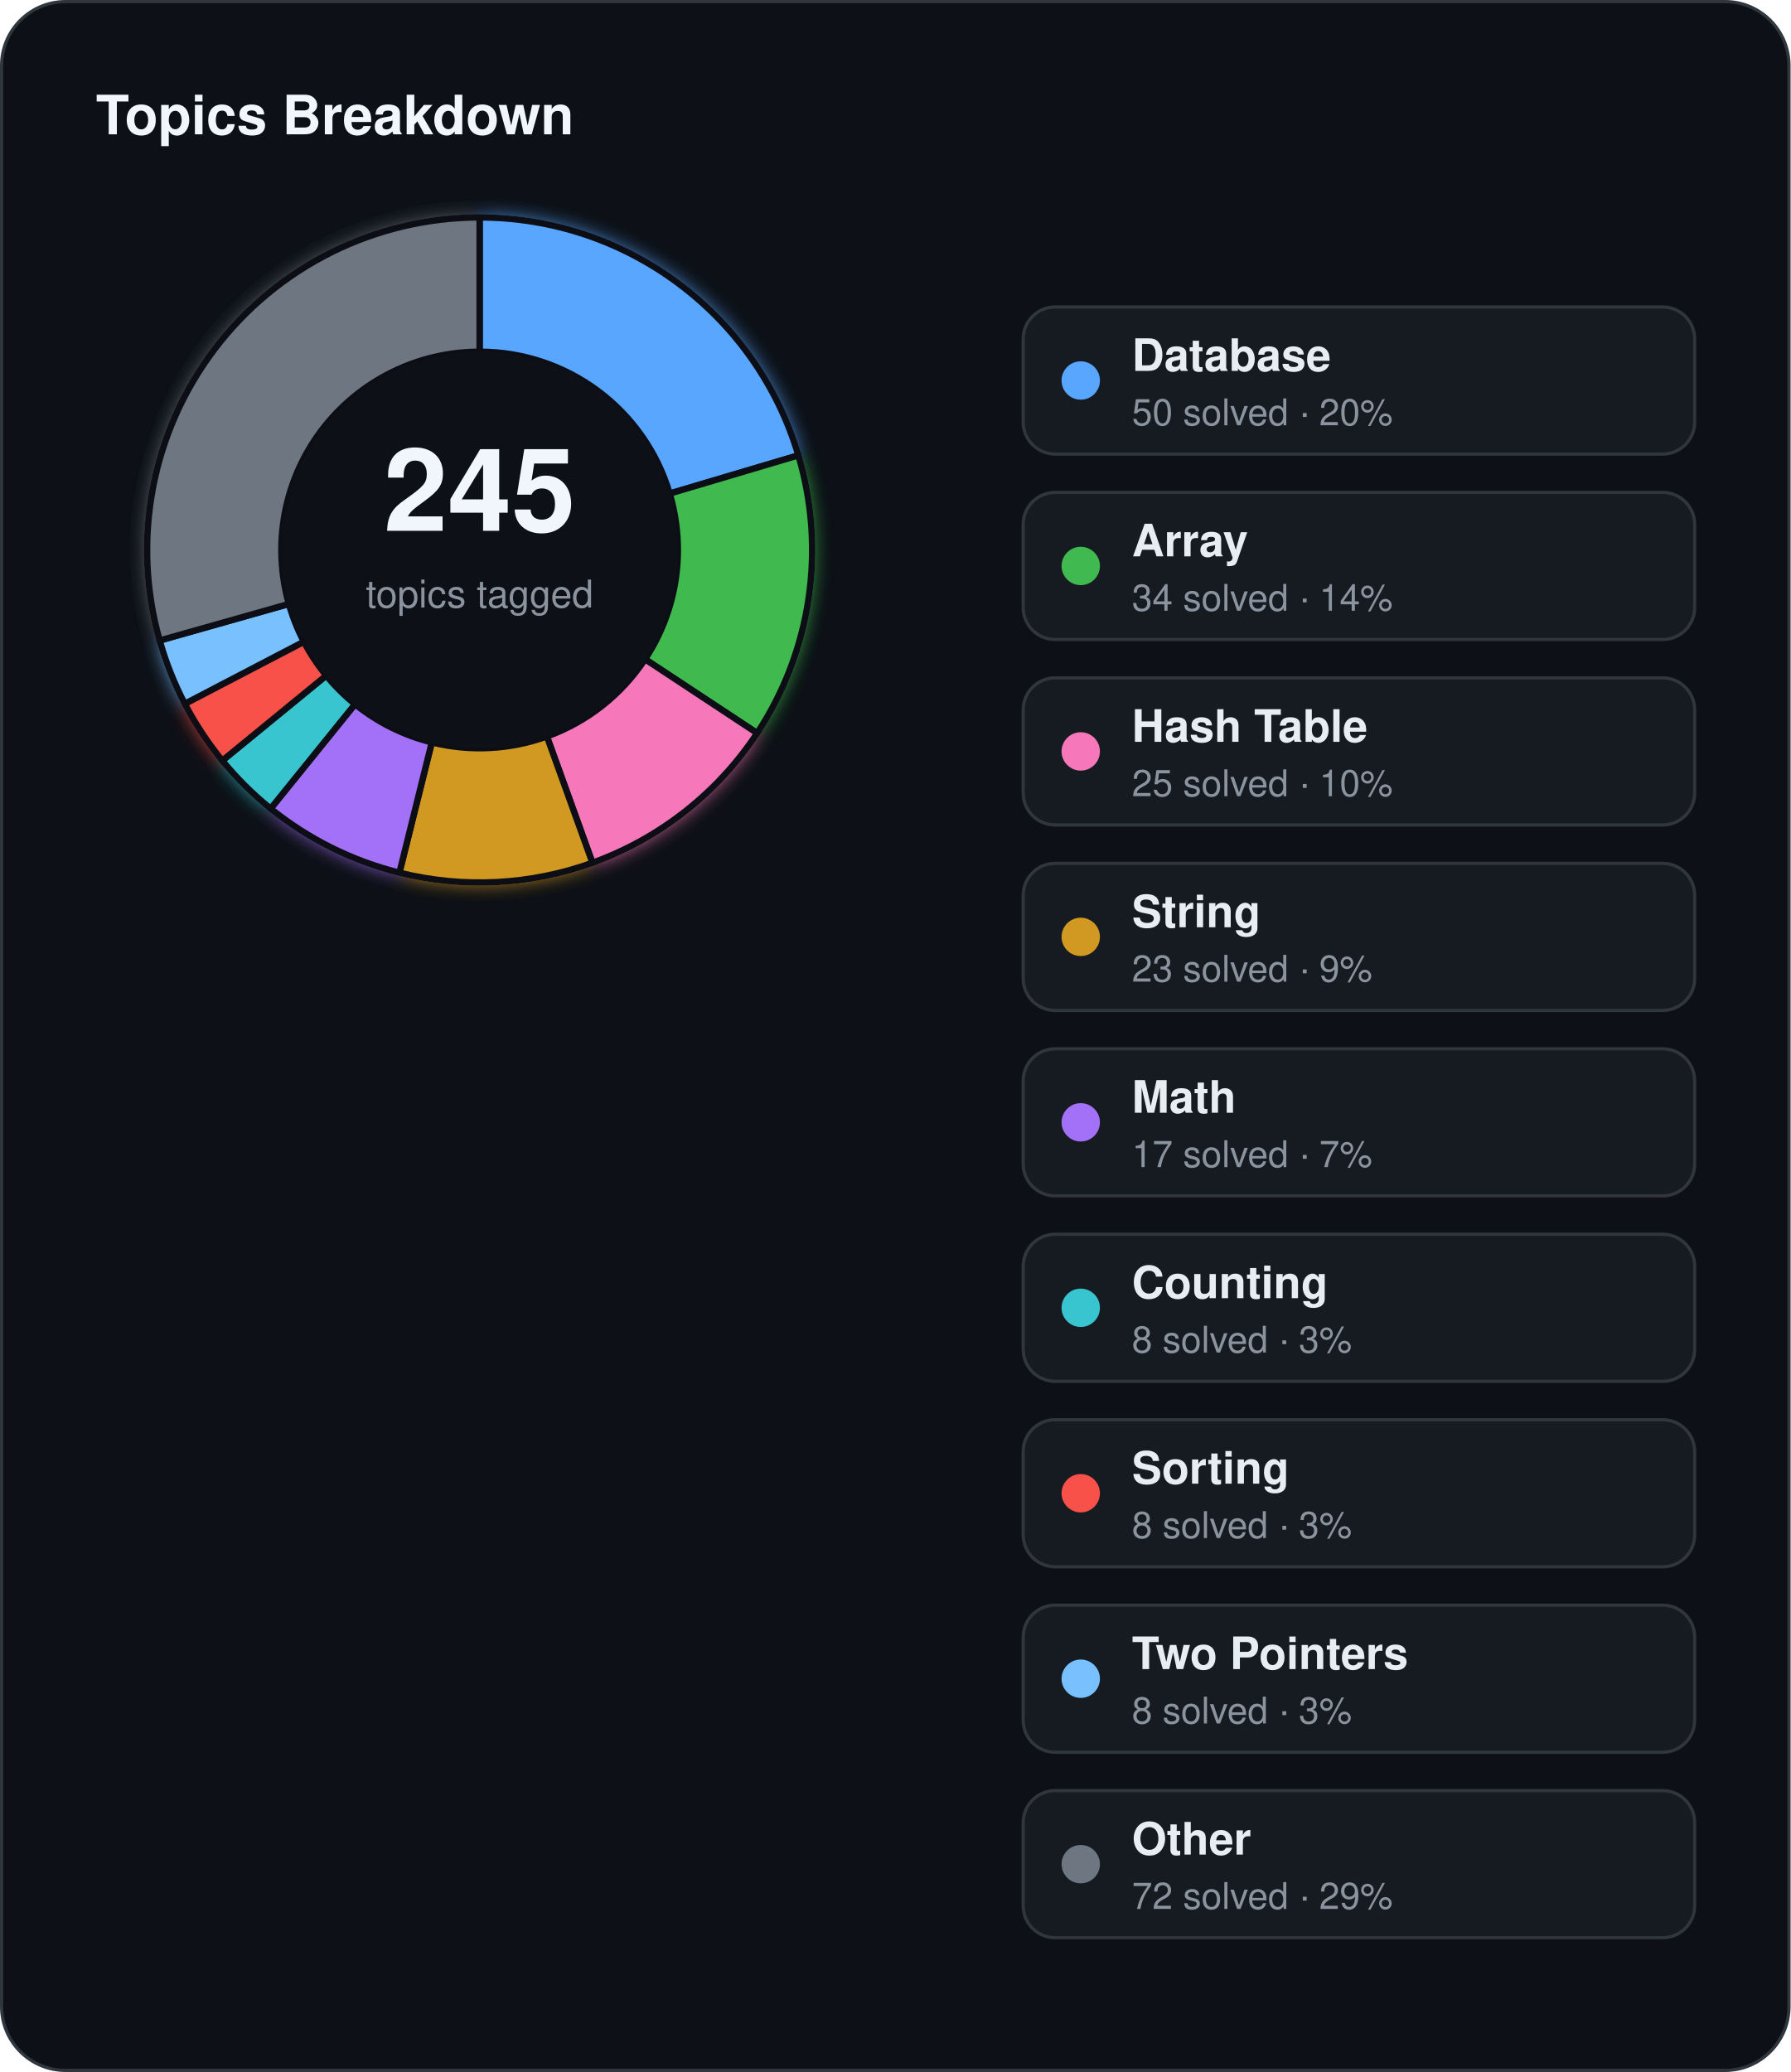
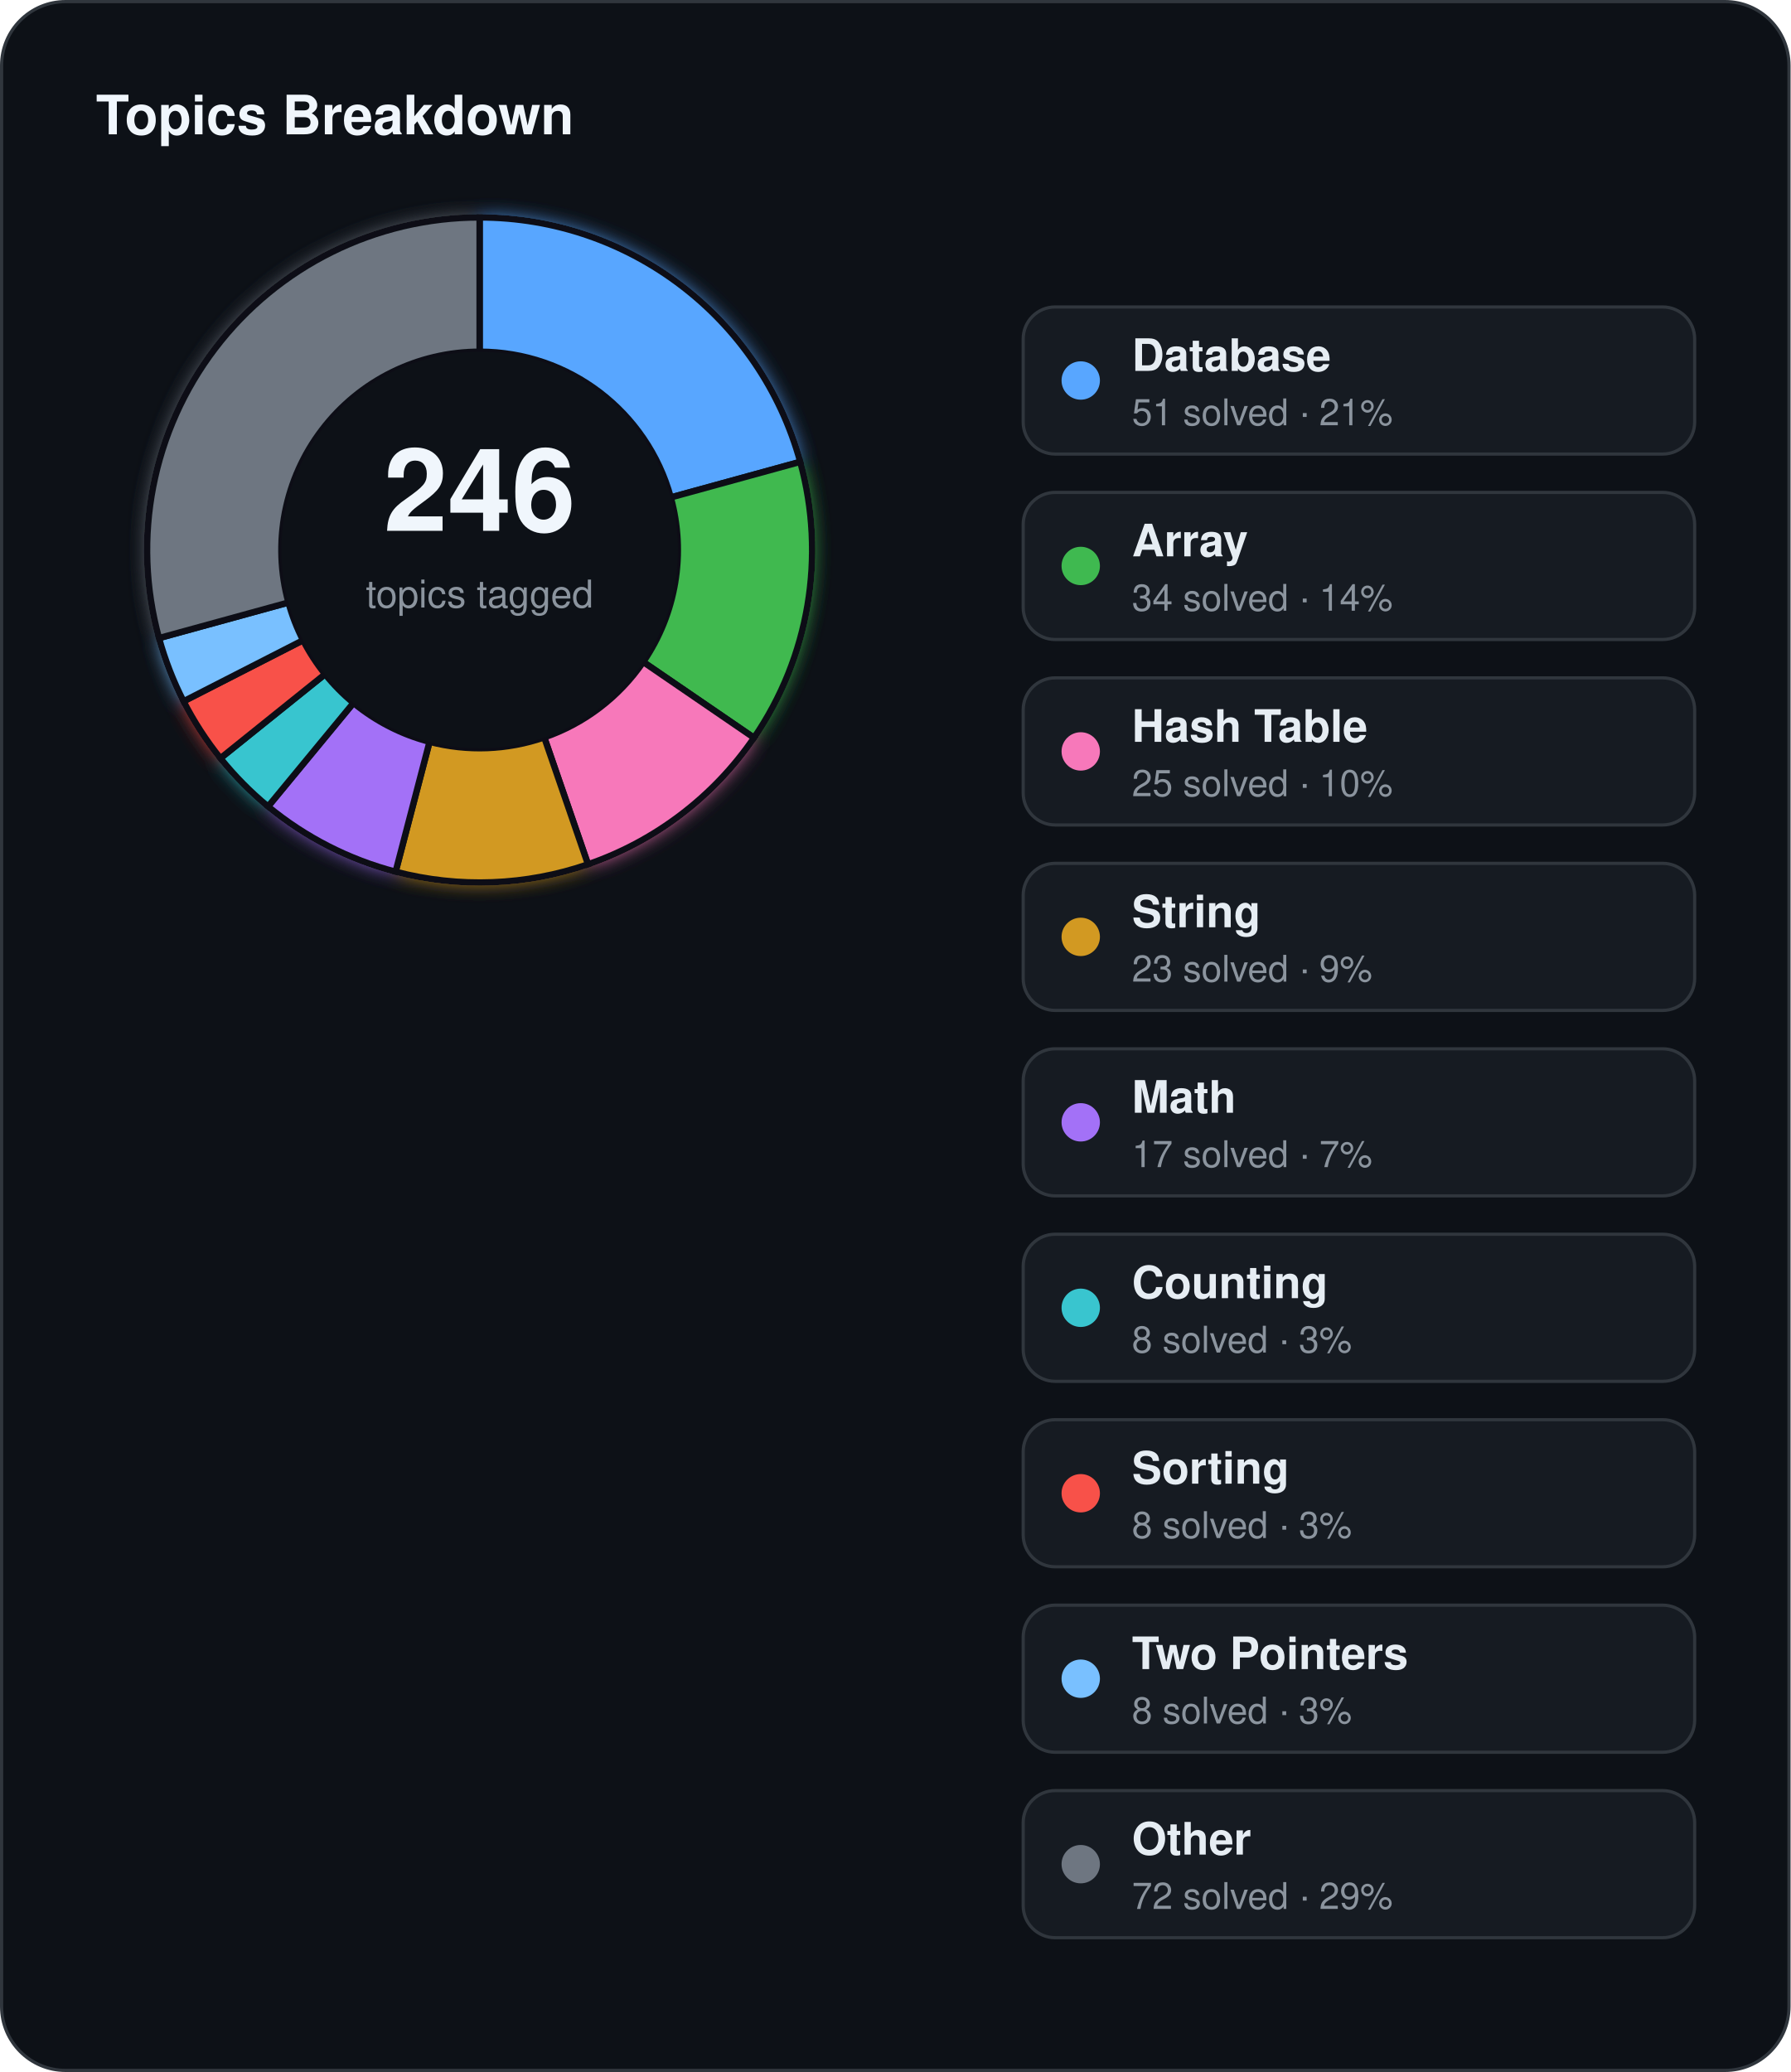
<svg xmlns="http://www.w3.org/2000/svg" width="560" height="648" viewBox="0 0 560 648">
  <defs>
    <filter id="topics-glow" x="-60%" y="-60%" width="220%" height="220%">
      <feGaussianBlur stdDeviation="3" result="blur" />
      <feMerge>
        <feMergeNode in="blur" />
        <feMergeNode in="SourceGraphic" />
      </feMerge>
    </filter>
  </defs>
  <rect x="0.5" y="0.5" width="559" height="647" rx="20" fill="#0d1117" stroke="#30363d" stroke-width="1" />
  <text x="30" y="42" fill="#f0f6fc" font-family="Segoe UI, Helvetica, Arial, sans-serif" font-size="17" font-weight="700">Topics Breakdown</text>
  <g filter="url(#topics-glow)">
-     <path d="M 150.00,68.00 A 104,104 0 0 1 249.70,142.41 L 209.44,154.36 A 62,62 0 0 0 150.00,110.00 Z" fill="#58a6ff" stroke="#0d1117" stroke-width="2" />
-     <path d="M 249.70,142.41 A 104,104 0 0 1 236.80,229.29 L 201.74,206.16 A 62,62 0 0 0 209.44,154.36 Z" fill="#3fb950" stroke="#0d1117" stroke-width="2" />
-     <path d="M 236.80,229.29 A 104,104 0 0 1 185.29,269.83 L 171.04,230.32 A 62,62 0 0 0 201.74,206.16 Z" fill="#f778ba" stroke="#0d1117" stroke-width="2" />
-     <path d="M 185.29,269.83 A 104,104 0 0 1 124.91,272.93 L 135.04,232.17 A 62,62 0 0 0 171.04,230.32 Z" fill="#d29922" stroke="#0d1117" stroke-width="2" />
-     <path d="M 124.91,272.93 A 104,104 0 0 1 84.64,252.89 L 111.03,220.22 A 62,62 0 0 0 135.04,232.17 Z" fill="#a371f7" stroke="#0d1117" stroke-width="2" />
-     <path d="M 84.64,252.89 A 104,104 0 0 1 69.53,237.88 L 102.03,211.27 A 62,62 0 0 0 111.03,220.22 Z" fill="#39c5cf" stroke="#0d1117" stroke-width="2" />
-     <path d="M 69.53,237.88 A 104,104 0 0 1 57.79,220.10 L 95.03,200.68 A 62,62 0 0 0 102.03,211.27 Z" fill="#f85149" stroke="#0d1117" stroke-width="2" />
-     <path d="M 57.79,220.10 A 104,104 0 0 1 49.93,200.31 L 90.34,188.88 A 62,62 0 0 0 95.03,200.68 Z" fill="#79c0ff" stroke="#0d1117" stroke-width="2" />
-     <path d="M 49.93,200.31 A 104,104 0 0 1 150.00,68.00 L 150.00,110.00 A 62,62 0 0 0 90.34,188.88 Z" fill="#6e7681" stroke="#0d1117" stroke-width="2" />
+     <path d="M 150.00,68.00 A 104,104 0 0 1 250.28,144.44 L 209.78,155.57 A 62,62 0 0 0 150.00,110.00 Z" fill="#58a6ff" stroke="#0d1117" stroke-width="2" />
+     <path d="M 250.28,144.44 A 104,104 0 0 1 235.82,230.74 L 201.16,207.02 A 62,62 0 0 0 209.78,155.57 Z" fill="#3fb950" stroke="#0d1117" stroke-width="2" />
+     <path d="M 235.82,230.74 A 104,104 0 0 1 183.90,270.32 L 170.21,230.61 A 62,62 0 0 0 201.16,207.02 Z" fill="#f778ba" stroke="#0d1117" stroke-width="2" />
+     <path d="M 183.90,270.32 A 104,104 0 0 1 123.72,272.63 L 134.34,231.99 A 62,62 0 0 0 170.21,230.61 Z" fill="#d29922" stroke="#0d1117" stroke-width="2" />
+     <path d="M 123.72,272.63 A 104,104 0 0 1 83.83,252.23 L 110.55,219.83 A 62,62 0 0 0 134.34,231.99 Z" fill="#a371f7" stroke="#0d1117" stroke-width="2" />
+     <path d="M 83.83,252.23 A 104,104 0 0 1 68.93,237.14 L 101.67,210.83 A 62,62 0 0 0 110.55,219.83 Z" fill="#39c5cf" stroke="#0d1117" stroke-width="2" />
+     <path d="M 68.93,237.14 A 104,104 0 0 1 57.40,219.33 L 94.79,200.22 A 62,62 0 0 0 101.67,210.83 Z" fill="#f85149" stroke="#0d1117" stroke-width="2" />
+     <path d="M 57.40,219.33 A 104,104 0 0 1 49.72,199.56 L 90.22,188.43 A 62,62 0 0 0 94.79,200.22 Z" fill="#79c0ff" stroke="#0d1117" stroke-width="2" />
+     <path d="M 49.72,199.56 A 104,104 0 0 1 150.00,68.00 L 150.00,110.00 A 62,62 0 0 0 90.22,188.43 Z" fill="#6e7681" stroke="#0d1117" stroke-width="2" />
  </g>
  <circle cx="150" cy="172" r="62" fill="#0d1117" />
-   <text x="150" y="166" text-anchor="middle" fill="#f0f6fc" font-family="Segoe UI, Helvetica, Arial, sans-serif" font-size="36" font-weight="700">245</text>
+   <text x="150" y="166" text-anchor="middle" fill="#f0f6fc" font-family="Segoe UI, Helvetica, Arial, sans-serif" font-size="36" font-weight="700">246</text>
  <text x="150" y="190" text-anchor="middle" fill="#8b949e" font-family="Segoe UI, Helvetica, Arial, sans-serif" font-size="12">topics tagged</text>
  <rect x="320" y="96" width="210" height="46" rx="10" fill="#161b22" stroke="#30363d" stroke-width="1" />
  <circle cx="338" cy="119" r="6" fill="#58a6ff" />
  <text x="354" y="116" fill="#e6edf3" font-family="Segoe UI, Helvetica, Arial, sans-serif" font-size="14" font-weight="600">Database</text>
-   <text x="354" y="133" fill="#8b949e" font-family="Segoe UI, Helvetica, Arial, sans-serif" font-size="11.5">50 solved · 20%</text>
+   <text x="354" y="133" fill="#8b949e" font-family="Segoe UI, Helvetica, Arial, sans-serif" font-size="11.5">51 solved · 21%</text>
  <rect x="320" y="154" width="210" height="46" rx="10" fill="#161b22" stroke="#30363d" stroke-width="1" />
  <circle cx="338" cy="177" r="6" fill="#3fb950" />
  <text x="354" y="174" fill="#e6edf3" font-family="Segoe UI, Helvetica, Arial, sans-serif" font-size="14" font-weight="600">Array</text>
  <text x="354" y="191" fill="#8b949e" font-family="Segoe UI, Helvetica, Arial, sans-serif" font-size="11.5">34 solved · 14%</text>
  <rect x="320" y="212" width="210" height="46" rx="10" fill="#161b22" stroke="#30363d" stroke-width="1" />
  <circle cx="338" cy="235" r="6" fill="#f778ba" />
  <text x="354" y="232" fill="#e6edf3" font-family="Segoe UI, Helvetica, Arial, sans-serif" font-size="14" font-weight="600">Hash Table</text>
  <text x="354" y="249" fill="#8b949e" font-family="Segoe UI, Helvetica, Arial, sans-serif" font-size="11.5">25 solved · 10%</text>
  <rect x="320" y="270" width="210" height="46" rx="10" fill="#161b22" stroke="#30363d" stroke-width="1" />
  <circle cx="338" cy="293" r="6" fill="#d29922" />
  <text x="354" y="290" fill="#e6edf3" font-family="Segoe UI, Helvetica, Arial, sans-serif" font-size="14" font-weight="600">String</text>
  <text x="354" y="307" fill="#8b949e" font-family="Segoe UI, Helvetica, Arial, sans-serif" font-size="11.5">23 solved · 9%</text>
  <rect x="320" y="328" width="210" height="46" rx="10" fill="#161b22" stroke="#30363d" stroke-width="1" />
  <circle cx="338" cy="351" r="6" fill="#a371f7" />
  <text x="354" y="348" fill="#e6edf3" font-family="Segoe UI, Helvetica, Arial, sans-serif" font-size="14" font-weight="600">Math</text>
  <text x="354" y="365" fill="#8b949e" font-family="Segoe UI, Helvetica, Arial, sans-serif" font-size="11.5">17 solved · 7%</text>
  <rect x="320" y="386" width="210" height="46" rx="10" fill="#161b22" stroke="#30363d" stroke-width="1" />
  <circle cx="338" cy="409" r="6" fill="#39c5cf" />
  <text x="354" y="406" fill="#e6edf3" font-family="Segoe UI, Helvetica, Arial, sans-serif" font-size="14" font-weight="600">Counting</text>
  <text x="354" y="423" fill="#8b949e" font-family="Segoe UI, Helvetica, Arial, sans-serif" font-size="11.5">8 solved · 3%</text>
  <rect x="320" y="444" width="210" height="46" rx="10" fill="#161b22" stroke="#30363d" stroke-width="1" />
  <circle cx="338" cy="467" r="6" fill="#f85149" />
  <text x="354" y="464" fill="#e6edf3" font-family="Segoe UI, Helvetica, Arial, sans-serif" font-size="14" font-weight="600">Sorting</text>
  <text x="354" y="481" fill="#8b949e" font-family="Segoe UI, Helvetica, Arial, sans-serif" font-size="11.5">8 solved · 3%</text>
  <rect x="320" y="502" width="210" height="46" rx="10" fill="#161b22" stroke="#30363d" stroke-width="1" />
  <circle cx="338" cy="525" r="6" fill="#79c0ff" />
  <text x="354" y="522" fill="#e6edf3" font-family="Segoe UI, Helvetica, Arial, sans-serif" font-size="14" font-weight="600">Two Pointers</text>
  <text x="354" y="539" fill="#8b949e" font-family="Segoe UI, Helvetica, Arial, sans-serif" font-size="11.5">8 solved · 3%</text>
  <rect x="320" y="560" width="210" height="46" rx="10" fill="#161b22" stroke="#30363d" stroke-width="1" />
  <circle cx="338" cy="583" r="6" fill="#6e7681" />
  <text x="354" y="580" fill="#e6edf3" font-family="Segoe UI, Helvetica, Arial, sans-serif" font-size="14" font-weight="600">Other</text>
  <text x="354" y="597" fill="#8b949e" font-family="Segoe UI, Helvetica, Arial, sans-serif" font-size="11.5">72 solved · 29%</text>
</svg>
